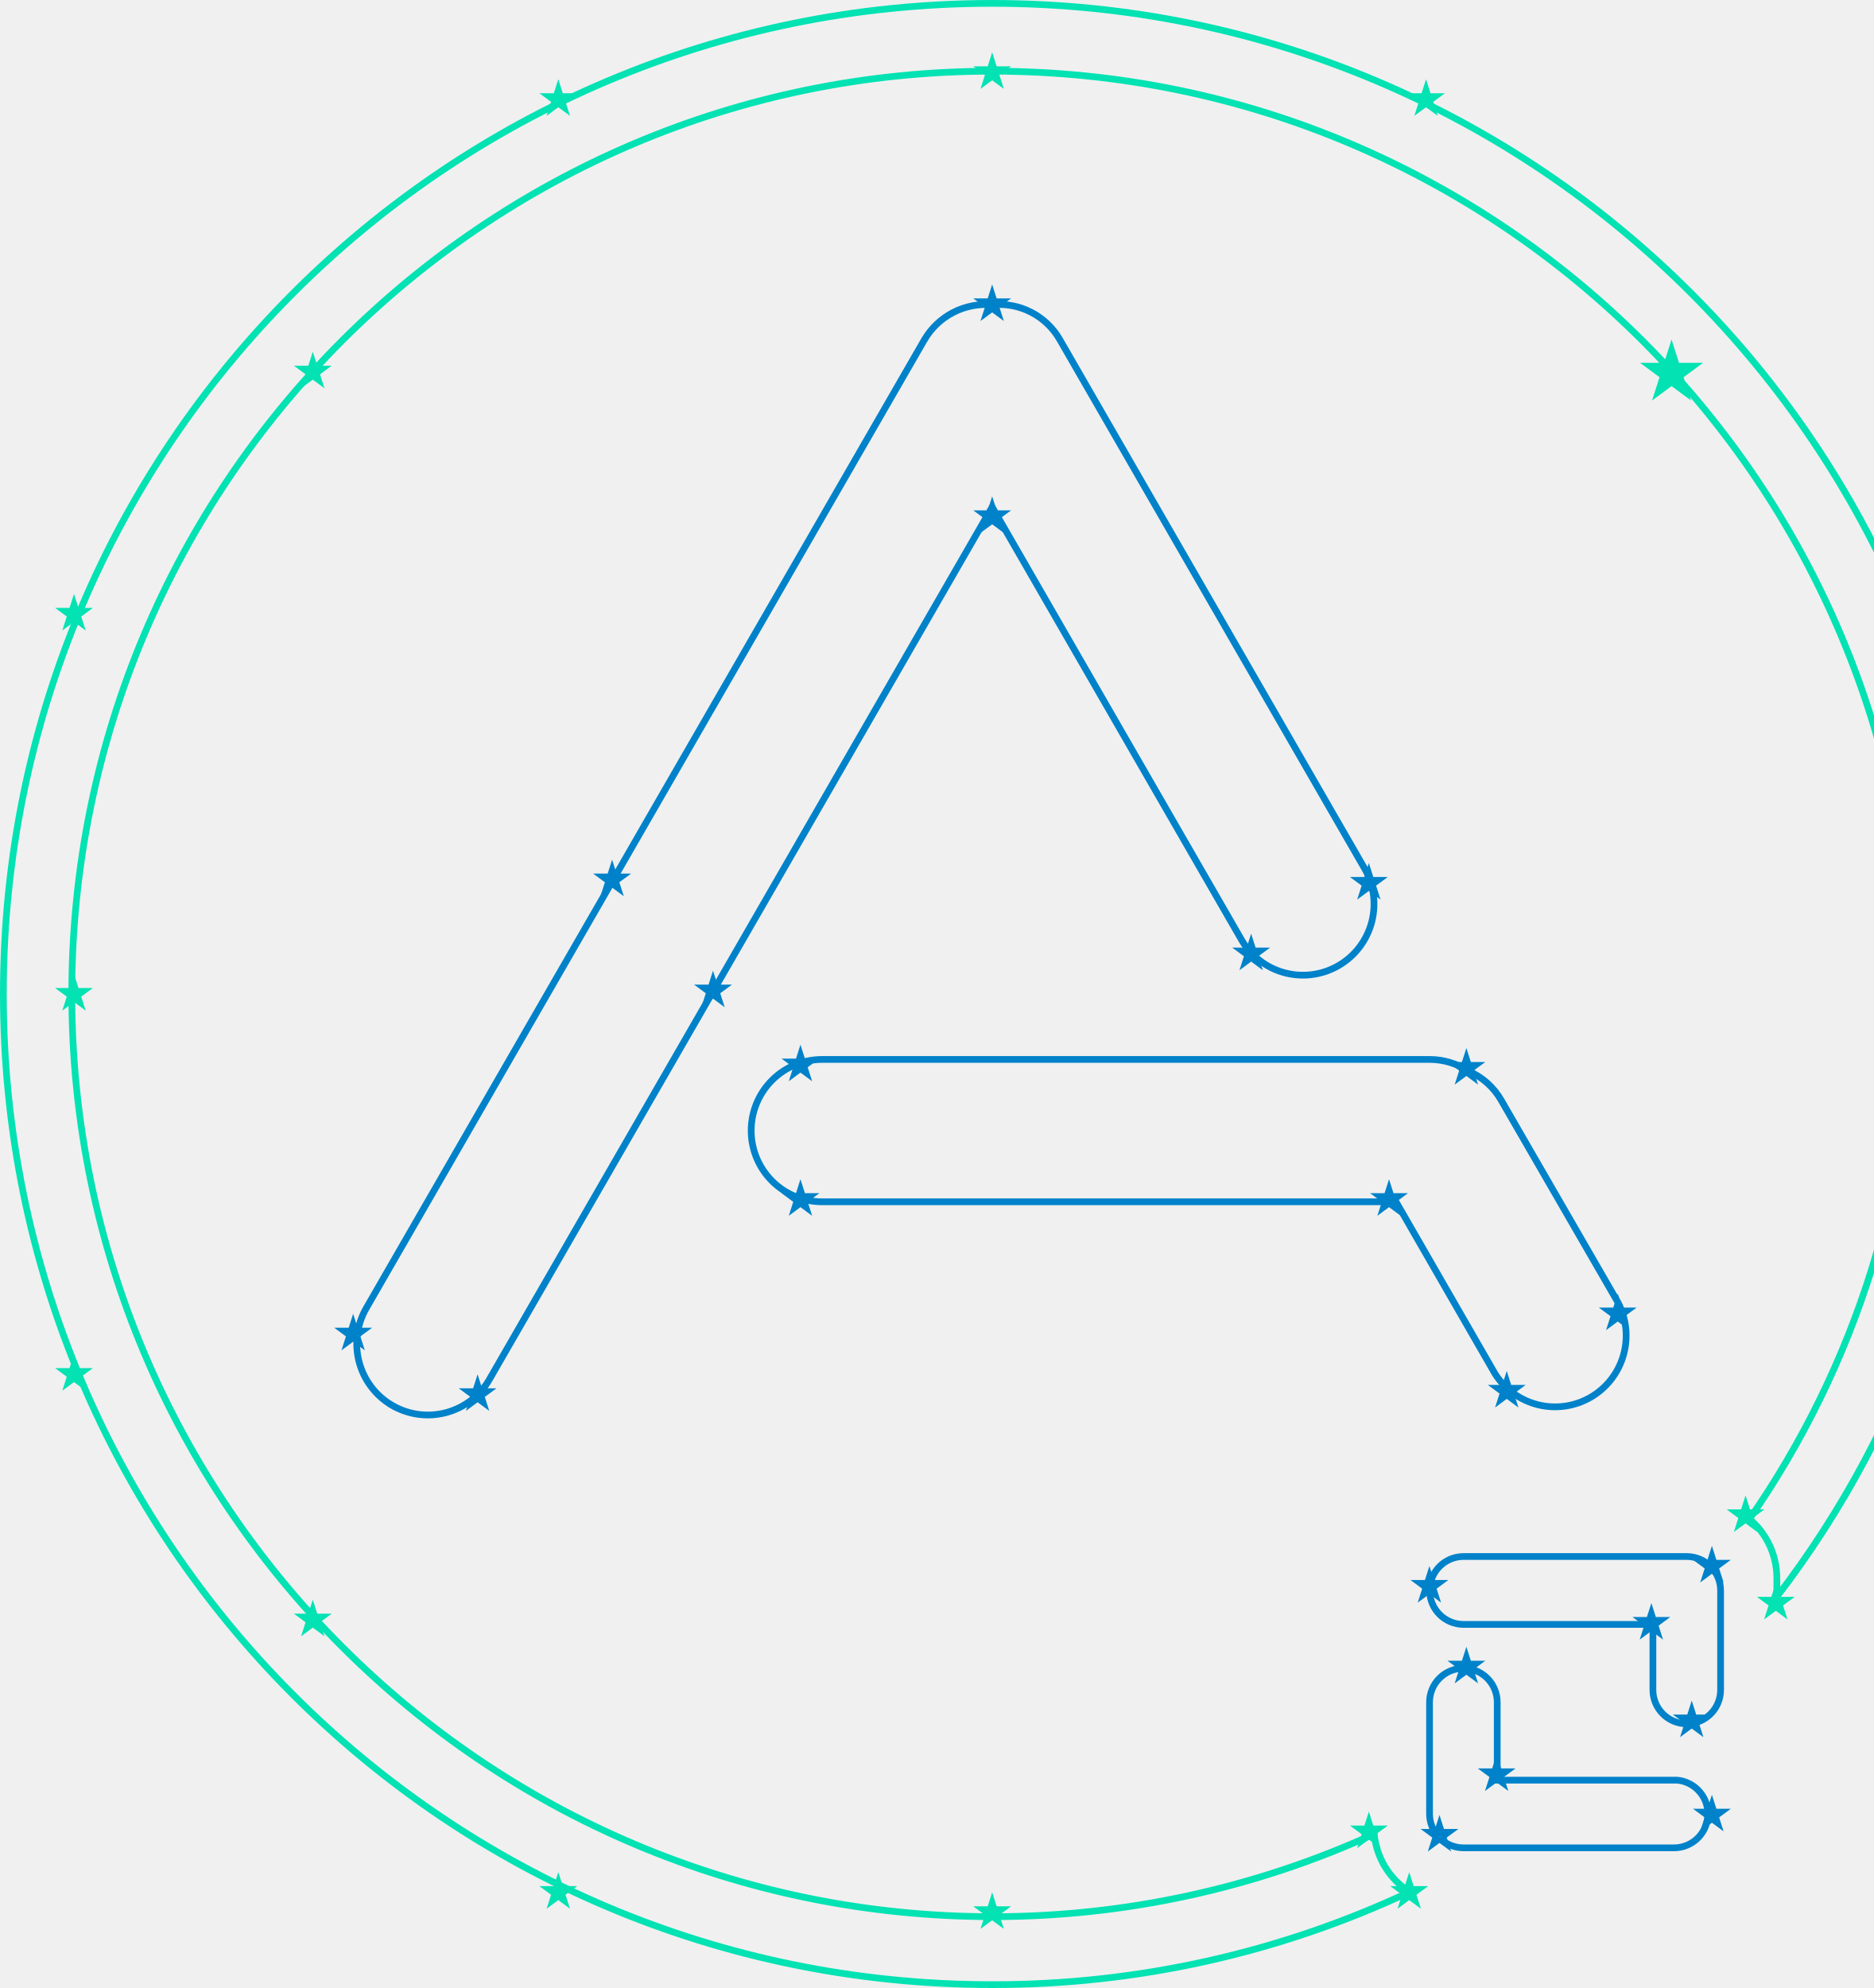
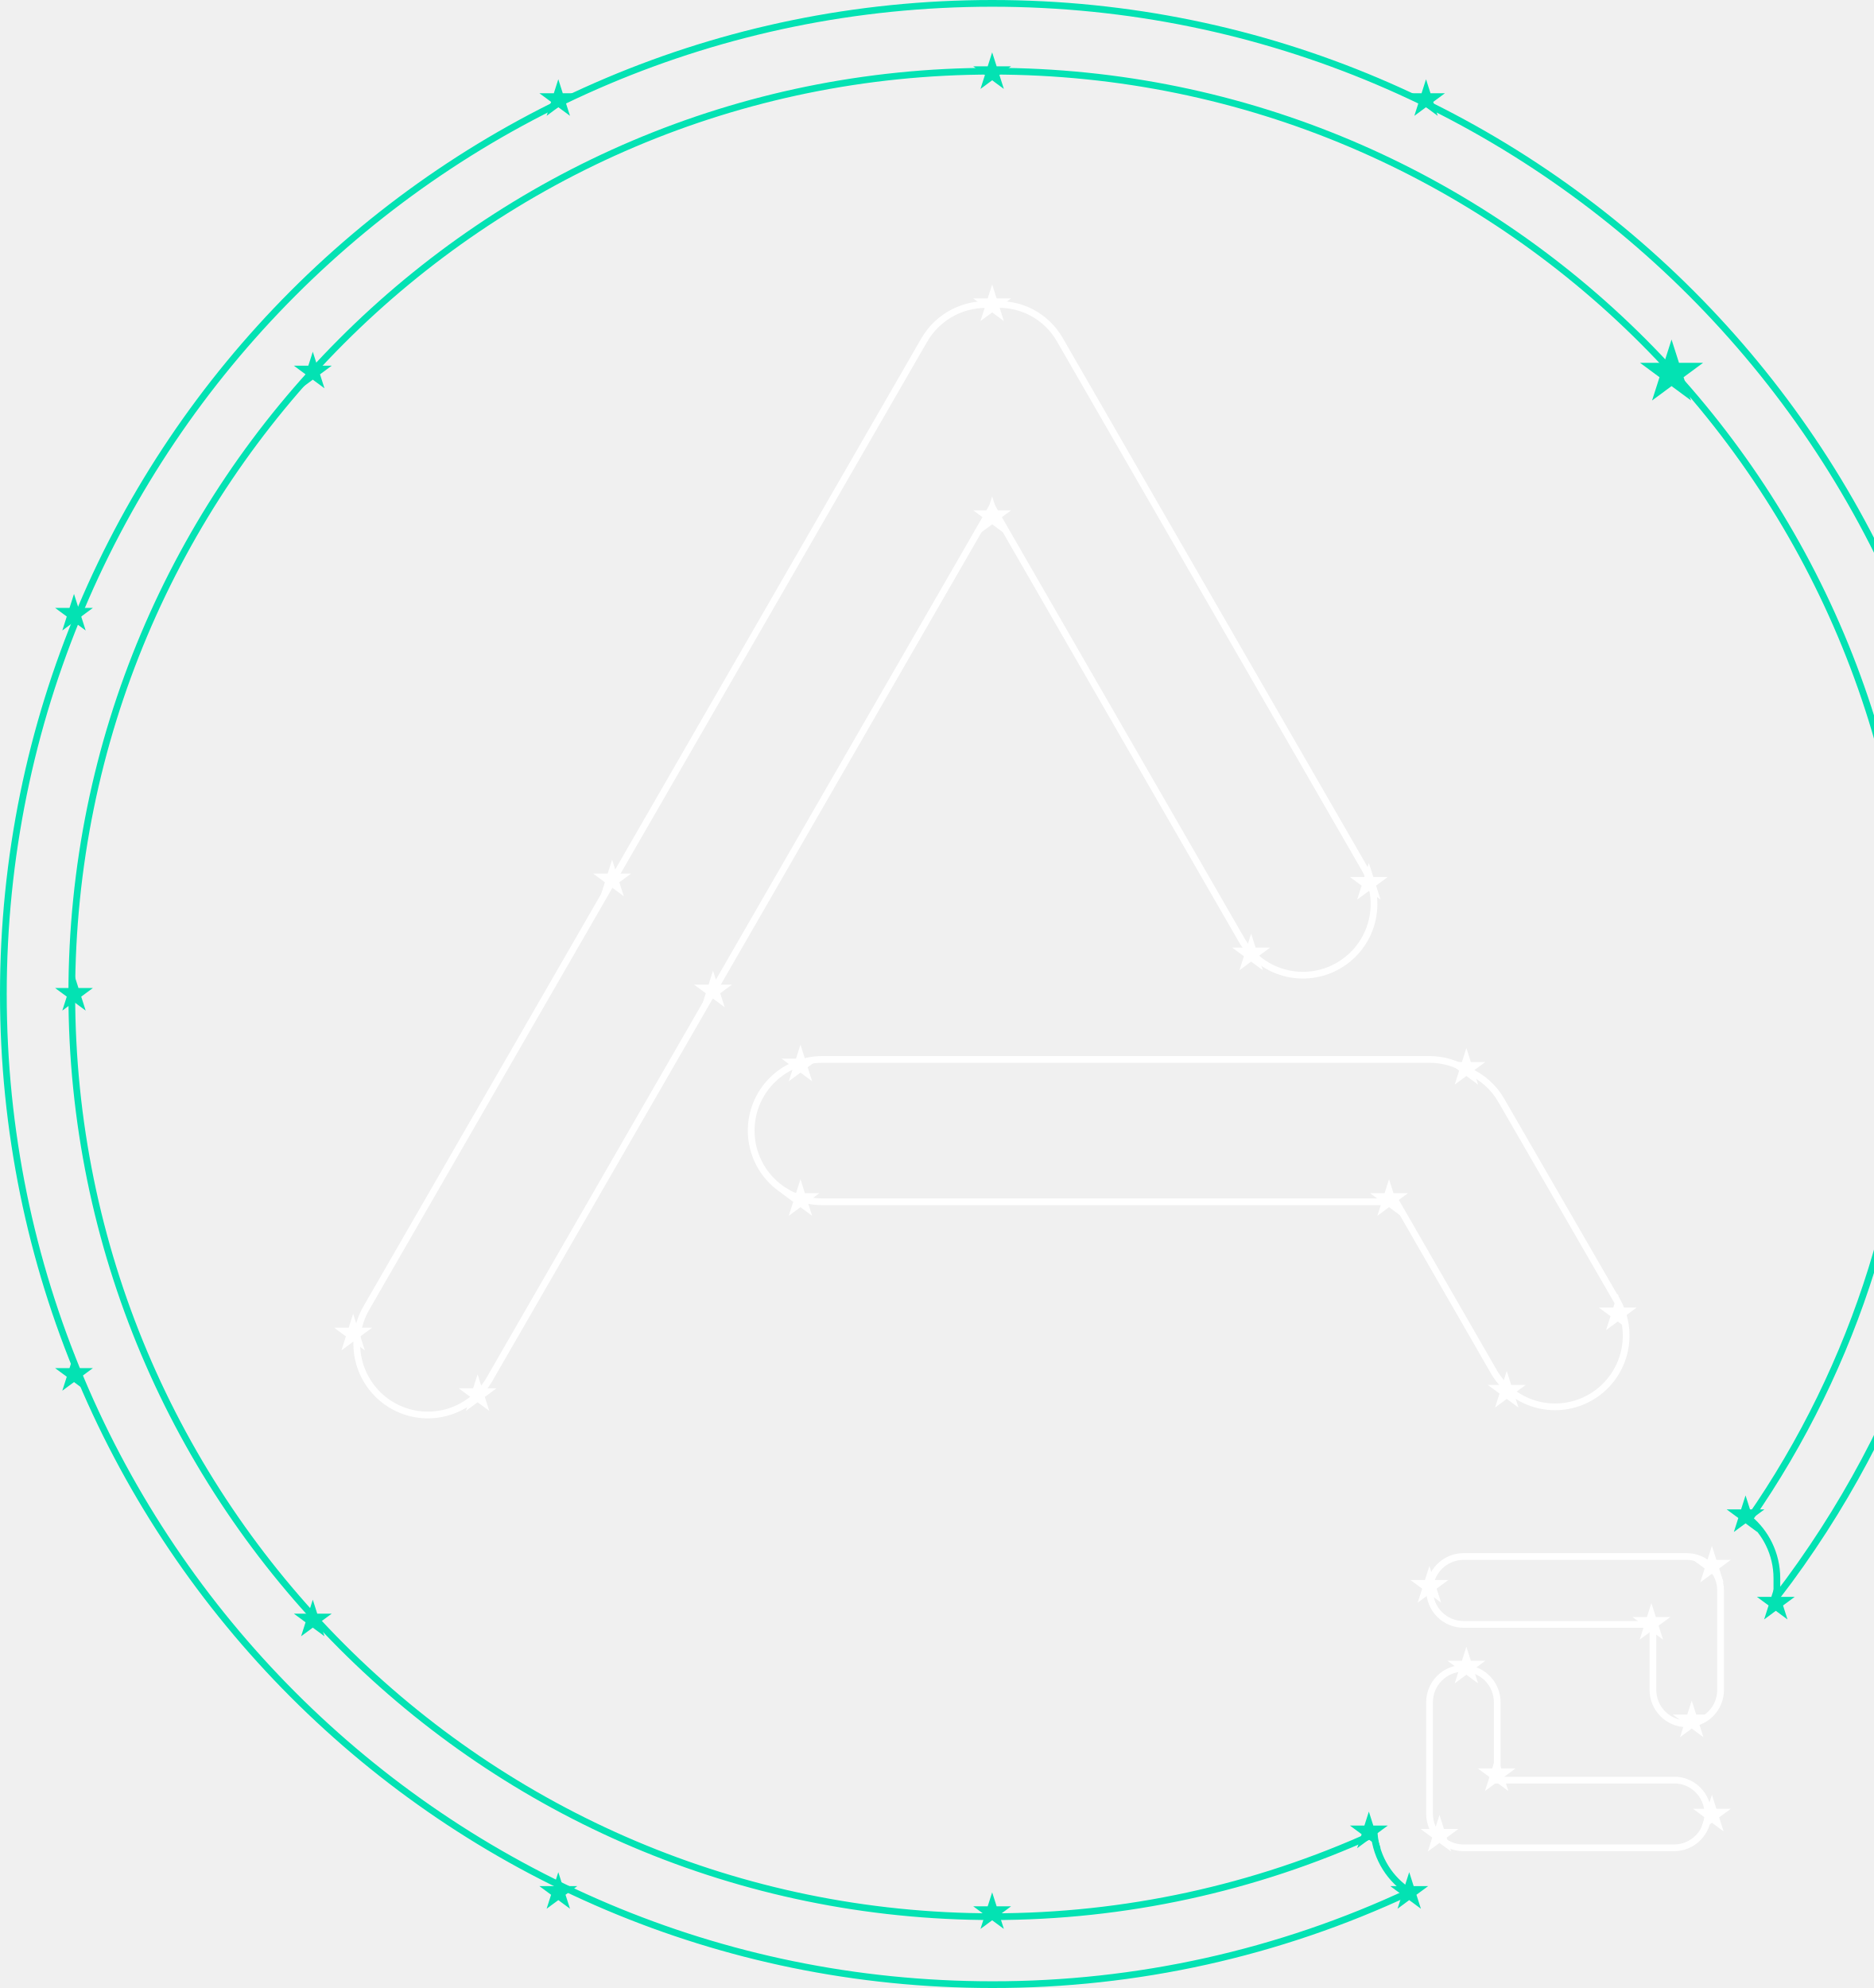
- <svg xmlns="http://www.w3.org/2000/svg" width="557" height="591" id="promo-banner" viewBox="0 0 557 591" fill="none">
-   <g clip-path="url(#clip0_10_321)">
-     <path d="M368.886 278.951L368.881 278.943L368.876 278.934L295.867 152.236L295 150.733L294.134 152.236L145.525 410.059L145.525 410.059C144.138 412.469 142.291 414.58 140.089 416.274C137.887 417.968 135.374 419.211 132.693 419.931C130.012 420.652 127.215 420.837 124.463 420.475C121.71 420.113 119.056 419.212 116.651 417.822L116.151 418.688L116.651 417.822C114.247 416.433 112.138 414.583 110.447 412.377C108.756 410.171 107.516 407.654 106.796 404.967C106.076 402.281 105.892 399.479 106.253 396.721C106.614 393.964 107.514 391.305 108.901 388.896C108.901 388.896 108.901 388.895 108.902 388.895L274.84 101.027C274.841 101.026 274.841 101.025 274.842 101.025C276.862 97.565 279.82 94.75 283.372 92.906C286.925 91.063 290.928 90.267 294.914 90.61L295.005 90.618L295.096 90.609C299.082 90.226 303.095 91.004 306.651 92.851C310.207 94.697 313.155 97.533 315.141 101.018L315.143 101.022L405.487 257.771L405.491 257.779L405.496 257.787C406.949 260.198 407.907 262.875 408.314 265.662C408.721 268.448 408.57 271.288 407.868 274.015C407.167 276.742 405.929 279.301 404.228 281.543C402.527 283.785 400.397 285.664 397.963 287.071C395.528 288.478 392.838 289.385 390.05 289.738C387.261 290.091 384.43 289.884 381.723 289.128C379.016 288.372 376.486 287.082 374.282 285.335C372.077 283.588 370.243 281.418 368.886 278.951Z" stroke="#0082CA" stroke-width="2" />
-     <path d="M446.415 327.189L446.418 327.195L481.089 387.224C483.621 392.064 484.188 397.699 482.669 402.949C481.148 408.205 477.655 412.667 472.923 415.4C468.191 418.132 462.586 418.924 457.285 417.609C451.989 416.295 447.405 412.981 444.493 408.36L415.37 357.778L415.082 357.277H414.503H244.473C238.871 357.277 233.498 355.048 229.536 351.079C225.574 347.11 223.348 341.728 223.348 336.115C223.348 330.501 225.574 325.119 229.536 321.15C233.498 317.182 238.871 314.952 244.473 314.952H425.157C429.155 314.976 433.065 316.135 436.432 318.297L436.501 318.341L436.577 318.374C440.727 320.16 444.182 323.255 446.415 327.189Z" stroke="#0082CA" stroke-width="2" />
+ <svg xmlns="http://www.w3.org/2000/svg" width="557" height="591" viewBox="0 0 557 591" fill="none">
+   <g clip-path="url(#clip0_276_700)">
+     <path d="M368.886 278.951L368.881 278.943L368.877 278.934L295.867 152.236L295 150.733L294.134 152.236L145.525 410.059L145.525 410.059C144.138 412.469 142.291 414.58 140.089 416.274C137.887 417.968 135.374 419.211 132.693 419.931C130.012 420.652 127.215 420.837 124.463 420.475C121.71 420.113 119.056 419.212 116.651 417.822L116.151 418.688L116.651 417.822C114.247 416.433 112.139 414.583 110.447 412.377C108.756 410.171 107.516 407.654 106.796 404.967C106.076 402.281 105.892 399.479 106.253 396.721C106.614 393.964 107.514 391.305 108.901 388.896C108.901 388.896 108.902 388.895 108.902 388.895L274.84 101.027C274.841 101.026 274.841 101.025 274.842 101.025C276.862 97.565 279.82 94.75 283.372 92.906C286.925 91.063 290.928 90.267 294.914 90.61L295.005 90.618L295.096 90.609C299.082 90.226 303.095 91.004 306.651 92.851C310.207 94.697 313.155 97.533 315.141 101.018L315.143 101.022L405.487 257.771L405.491 257.779L405.496 257.787C406.949 260.198 407.907 262.875 408.314 265.662C408.721 268.448 408.57 271.288 407.868 274.015C407.167 276.742 405.929 279.301 404.228 281.543C402.527 283.785 400.397 285.664 397.963 287.071C395.528 288.478 392.838 289.385 390.05 289.738C387.261 290.091 384.43 289.884 381.723 289.128C379.016 288.372 376.486 287.082 374.282 285.335C372.077 283.588 370.243 281.418 368.886 278.951Z" stroke="white" stroke-width="2" />
+     <path d="M446.414 327.189L446.418 327.195L481.089 387.224C483.621 392.064 484.188 397.699 482.669 402.949C481.148 408.205 477.655 412.667 472.923 415.4C468.191 418.132 462.586 418.924 457.285 417.609C451.989 416.295 447.405 412.981 444.492 408.36L415.37 357.778L415.082 357.277H414.503H244.473C238.871 357.277 233.498 355.048 229.536 351.079C225.574 347.11 223.348 341.728 223.348 336.115C223.348 330.501 225.574 325.119 229.536 321.15C233.498 317.182 238.871 314.952 244.473 314.952H425.157C429.155 314.976 433.065 316.135 436.432 318.297L436.501 318.341L436.577 318.374C440.727 320.16 444.182 323.255 446.414 327.189Z" stroke="white" stroke-width="2" />
    <path d="M589 295.5V295.501C589.088 360.333 567.733 423.338 528.316 474.689V469.115V469.113C528.308 465.611 527.505 462.157 525.966 459.013C524.567 456.153 522.593 453.617 520.172 451.563C551.988 405.778 568.994 351.297 568.875 295.498C568.874 144.102 446.185 21.162 295 21.162C143.813 21.162 21.345 144.008 21.345 295.459C21.345 446.911 144.034 569.797 295.22 569.797C334.334 569.803 372.989 561.414 408.583 545.2C408.917 548.761 410.078 552.201 411.983 555.243C413.805 558.152 416.252 560.607 419.136 562.434C380.291 580.648 337.907 590.063 295.001 590H295C132.558 590 1 458.207 1 295.5C1 132.793 132.572 1 295 1C457.428 1 589 132.793 589 295.5Z" stroke="#03E2B3" stroke-width="2" />
-     <path d="M491.46 483.913V482.913H490.46H435.155C432.483 482.913 429.92 481.85 428.031 479.957C426.141 478.064 425.079 475.496 425.079 472.818C425.079 470.14 426.141 467.572 428.031 465.679C429.92 463.786 432.483 462.723 435.155 462.723H501.501C502.828 462.725 504.143 462.989 505.368 463.5C506.594 464.011 507.707 464.76 508.644 465.703C509.581 466.646 510.323 467.765 510.828 468.996C511.332 470.227 511.589 471.546 511.584 472.876V472.88V502.379C511.584 505.053 510.524 507.618 508.637 509.508C506.749 511.398 504.19 512.46 501.522 512.46C498.854 512.46 496.295 511.398 494.408 509.508C492.52 507.618 491.46 505.053 491.46 502.379V483.913Z" stroke="#0082CA" stroke-width="2" />
-     <path d="M497.812 529.21H498.654C500.988 529.422 503.186 530.446 504.857 532.12C506.745 534.011 507.805 536.575 507.805 539.249C507.805 541.923 506.745 544.488 504.857 546.378C502.97 548.269 500.411 549.33 497.743 549.33H435.062C432.412 549.31 429.876 548.246 428.002 546.368C426.128 544.491 425.065 541.95 425.044 539.294V506.047C425.044 503.373 426.105 500.809 427.992 498.918C429.879 497.028 432.439 495.966 435.107 495.966C437.775 495.966 440.334 497.028 442.221 498.918C444.109 500.809 445.169 503.373 445.169 506.047V528.21V529.21H446.169H497.812Z" stroke="#0082CA" stroke-width="2" />
-     <path class="stars" d="M300.625 19.716H296.328L295 15.562L293.672 19.716H289.375L292.851 22.284L291.524 26.438L295 23.87L298.476 26.438L297.149 22.284L300.625 19.716Z" fill="#03E2B3" />
-     <path class="stars" d="M300.625 88.716H296.328L295 84.562L293.672 88.716H289.375L292.851 91.284L291.524 95.438L295 92.87L298.476 95.438L297.149 91.284L300.625 88.716Z" fill="#0082CA" />
-     <path class="stars" d="M300.625 151.716H296.328L295 147.562L293.672 151.716H289.375L292.851 154.284L291.524 158.438L295 155.87L298.476 158.438L297.149 154.284L300.625 151.716Z" fill="#0082CA" />
-     <path class="stars" d="M110.625 394.716H106.328L105 390.562L103.672 394.716H99.375L102.851 397.284L101.524 401.438L105 398.87L108.476 401.438L107.149 397.284L110.625 394.716Z" fill="#0082CA" />
-     <path class="stars" d="M147.625 412.716H143.328L142 408.562L140.672 412.716H136.375L139.851 415.284L138.524 419.438L142 416.87L145.476 419.438L144.149 415.284L147.625 412.716Z" fill="#0082CA" />
-     <path class="stars" d="M377.625 281.716H373.328L372 277.562L370.672 281.716H366.375L369.851 284.284L368.524 288.438L372 285.87L375.476 288.438L374.149 284.284L377.625 281.716Z" fill="#0082CA" />
-     <path class="stars" d="M412.625 260.716H408.328L407 256.562L405.672 260.716H401.375L404.851 263.284L403.524 267.438L407 264.87L410.476 267.438L409.149 263.284L412.625 260.716Z" fill="#0082CA" />
-     <path class="stars" d="M441.625 315.716H437.328L436 311.562L434.672 315.716H430.375L433.851 318.284L432.524 322.438L436 319.87L439.476 322.438L438.149 318.284L441.625 315.716Z" fill="#0082CA" />
-     <path class="stars" d="M243.625 314.716H239.328L238 310.562L236.672 314.716H232.375L235.851 317.284L234.524 321.438L238 318.87L241.476 321.438L240.149 317.284L243.625 314.716Z" fill="#0082CA" />
-     <path class="stars" d="M187.625 259.716H183.328L182 255.562L180.672 259.716H176.375L179.851 262.284L178.524 266.438L182 263.87L185.476 266.438L184.149 262.284L187.625 259.716Z" fill="#0082CA" />
-     <path class="stars" d="M217.625 292.716H213.328L212 288.562L210.672 292.716H206.375L209.851 295.284L208.524 299.438L212 296.87L215.476 299.438L214.149 295.284L217.625 292.716Z" fill="#0082CA" />
-     <path class="stars" d="M243.625 354.716H239.328L238 350.562L236.672 354.716H232.375L235.851 357.284L234.524 361.438L238 358.87L241.476 361.438L240.149 357.284L243.625 354.716Z" fill="#0082CA" />
-     <path class="stars" d="M418.625 354.716H414.328L413 350.562L411.672 354.716H407.375L410.851 357.284L409.524 361.438L413 358.87L416.476 361.438L415.149 357.284L418.625 354.716Z" fill="#0082CA" />
-     <path class="stars" d="M453.625 411.716H449.328L448 407.562L446.672 411.716H442.375L445.851 414.284L444.524 418.438L448 415.87L451.476 418.438L450.149 414.284L453.625 411.716Z" fill="#0082CA" />
-     <path class="stars" d="M430.625 469.716H426.328L425 465.562L423.672 469.716H419.375L422.851 472.284L421.524 476.438L425 473.87L428.476 476.438L427.149 472.284L430.625 469.716Z" fill="#0082CA" />
-     <path class="stars" d="M514.625 463.716H510.328L509 459.562L507.672 463.716H503.375L506.851 466.284L505.524 470.438L509 467.87L512.476 470.438L511.149 466.284L514.625 463.716Z" fill="#0082CA" />
-     <path class="stars" d="M508.625 509.716H504.328L503 505.562L501.672 509.716H497.375L500.851 512.284L499.524 516.438L503 513.87L506.476 516.438L505.149 512.284L508.625 509.716Z" fill="#0082CA" />
-     <path class="stars" d="M496.625 480.716H492.328L491 476.562L489.672 480.716H485.375L488.851 483.284L487.524 487.438L491 484.87L494.476 487.438L493.149 483.284L496.625 480.716Z" fill="#0082CA" />
-     <path class="stars" d="M441.625 493.716H437.328L436 489.562L434.672 493.716H430.375L433.851 496.284L432.524 500.438L436 497.87L439.476 500.438L438.149 496.284L441.625 493.716Z" fill="#0082CA" />
-     <path class="stars" d="M450.625 525.716H446.328L445 521.562L443.672 525.716H439.375L442.851 528.284L441.524 532.438L445 529.87L448.476 532.438L447.149 528.284L450.625 525.716Z" fill="#0082CA" />
-     <path class="stars" d="M514.625 537.716H510.328L509 533.562L507.672 537.716H503.375L506.851 540.284L505.524 544.438L509 541.87L512.476 544.438L511.149 540.284L514.625 537.716Z" fill="#0082CA" />
-     <path class="stars" d="M433.625 543.716H429.328L428 539.562L426.672 543.716H422.375L425.851 546.284L424.524 550.438L428 547.87L431.476 550.438L430.149 546.284L433.625 543.716Z" fill="#0082CA" />
-     <path class="stars" d="M486.625 388.716H482.328L481 384.562L479.672 388.716H475.375L478.851 391.284L477.524 395.438L481 392.87L484.476 395.438L483.149 391.284L486.625 388.716Z" fill="#0082CA" />
-     <path class="stars" d="M300.625 566.716H296.328L295 562.562L293.672 566.716H289.375L292.851 569.284L291.524 573.438L295 570.87L298.476 573.438L297.149 569.284L300.625 566.716Z" fill="#03E2B3" />
-     <path class="stars" d="M27.625 293.716H23.328L22 289.562L20.672 293.716H16.375L19.851 296.284L18.524 300.438L22 297.87L25.476 300.438L24.149 296.284L27.625 293.716Z" fill="#03E2B3" />
-     <path class="stars" d="M98.625 108.716H94.328L93 104.562L91.672 108.716H87.375L90.851 111.284L89.524 115.438L93 112.87L96.476 115.438L95.149 111.284L98.625 108.716Z" fill="#03E2B3" />
-     <path class="stars" d="M171.625 27.716H167.328L166 23.562L164.672 27.716H160.375L163.851 30.284L162.524 34.438L166 31.87L169.476 34.438L168.149 30.284L171.625 27.716Z" fill="#03E2B3" />
-     <path class="stars" d="M171.625 560.716H167.328L166 556.562L164.672 560.716H160.375L163.851 563.284L162.524 567.438L166 564.87L169.476 567.438L168.149 563.284L171.625 560.716Z" fill="#03E2B3" />
-     <path class="stars" d="M424.625 560.716H420.328L419 556.562L417.672 560.716H413.375L416.851 563.284L415.524 567.438L419 564.87L422.476 567.438L421.149 563.284L424.625 560.716Z" fill="#03E2B3" />
-     <path class="stars" d="M412.625 542.716H408.328L407 538.562L405.672 542.716H401.375L404.851 545.284L403.524 549.438L407 546.87L410.476 549.438L409.149 545.284L412.625 542.716Z" fill="#03E2B3" />
-     <path class="stars" d="M524.625 448.716H520.328L519 444.562L517.672 448.716H513.375L516.851 451.284L515.524 455.438L519 452.87L522.476 455.438L521.149 451.284L524.625 448.716Z" fill="#03E2B3" />
-     <path class="stars" d="M533.625 474.716H529.328L528 470.562L526.672 474.716H522.375L525.851 477.284L524.524 481.438L528 478.87L531.476 481.438L530.149 477.284L533.625 474.716Z" fill="#03E2B3" />
-     <path class="stars" d="M429.625 27.716H425.328L424 23.562L422.672 27.716H418.375L421.851 30.284L420.524 34.438L424 31.87L427.476 34.438L426.149 30.284L429.625 27.716Z" fill="#03E2B3" />
-     <path class="stars" d="M27.625 180.716H23.328L22 176.562L20.672 180.716H16.375L19.851 183.284L18.524 187.438L22 184.87L25.476 187.438L24.149 183.284L27.625 180.716Z" fill="#03E2B3" />
-     <path class="stars" d="M27.625 406.716H23.328L22 402.562L20.672 406.716H16.375L19.851 409.284L18.524 413.438L22 410.87L25.476 413.438L24.149 409.284L27.625 406.716Z" fill="#03E2B3" />
-     <path class="stars" d="M98.625 479.716H94.328L93 475.562L91.672 479.716H87.375L90.851 482.284L89.524 486.438L93 483.87L96.476 486.438L95.149 482.284L98.625 479.716Z" fill="#03E2B3" />
-     <path class="stars" d="M506.375 107.861H499.213L497 100.938L494.787 107.861H487.625L493.419 112.14L491.206 119.062L497 114.784L502.794 119.062L500.581 112.14L506.375 107.861Z" fill="#03E2B3" />
+     <path d="M491.46 483.913V482.913H490.46H435.155C432.483 482.913 429.92 481.85 428.031 479.957C426.141 478.064 425.079 475.496 425.079 472.818C425.079 470.14 426.141 467.572 428.031 465.679C429.92 463.786 432.483 462.723 435.155 462.723H501.501C502.828 462.725 504.143 462.989 505.368 463.5C506.594 464.011 507.707 464.76 508.644 465.703C509.581 466.646 510.323 467.765 510.828 468.996C511.332 470.227 511.589 471.546 511.584 472.876V472.88V502.379C511.584 505.053 510.524 507.618 508.637 509.508C506.749 511.398 504.19 512.46 501.522 512.46C498.854 512.46 496.295 511.398 494.408 509.508C492.52 507.618 491.46 505.053 491.46 502.379V483.913Z" stroke="white" stroke-width="2" />
+     <path d="M497.812 529.21H498.654C500.988 529.422 503.186 530.446 504.857 532.12C506.745 534.011 507.805 536.575 507.805 539.249C507.805 541.923 506.745 544.488 504.857 546.378C502.97 548.269 500.411 549.33 497.743 549.33H435.062C432.412 549.31 429.876 548.246 428.002 546.368C426.128 544.491 425.065 541.95 425.044 539.294V506.047C425.044 503.373 426.105 500.809 427.992 498.918C429.879 497.028 432.439 495.966 435.107 495.966C437.775 495.966 440.334 497.028 442.221 498.918C444.109 500.809 445.169 503.373 445.169 506.047V528.21V529.21H446.169H497.812Z" stroke="white" stroke-width="2" />
+     <path d="M300.625 19.716H296.328L295 15.562L293.672 19.716H289.375L292.851 22.284L291.524 26.438L295 23.87L298.476 26.438L297.149 22.284L300.625 19.716Z" fill="#03E2B3" />
+     <path d="M300.625 88.716H296.328L295 84.562L293.672 88.716H289.375L292.851 91.284L291.524 95.438L295 92.87L298.476 95.438L297.149 91.284L300.625 88.716Z" fill="white" />
+     <path d="M300.625 151.716H296.328L295 147.562L293.672 151.716H289.375L292.851 154.284L291.524 158.438L295 155.87L298.476 158.438L297.149 154.284L300.625 151.716Z" fill="white" />
+     <path d="M110.625 394.716H106.328L105 390.562L103.672 394.716H99.375L102.851 397.284L101.524 401.438L105 398.87L108.476 401.438L107.149 397.284L110.625 394.716Z" fill="white" />
+     <path d="M147.625 412.716H143.328L142 408.562L140.672 412.716H136.375L139.851 415.284L138.524 419.438L142 416.87L145.476 419.438L144.149 415.284L147.625 412.716Z" fill="white" />
+     <path d="M377.625 281.716H373.328L372 277.562L370.672 281.716H366.375L369.851 284.284L368.524 288.438L372 285.87L375.476 288.438L374.149 284.284L377.625 281.716Z" fill="white" />
+     <path d="M412.625 260.716H408.328L407 256.562L405.672 260.716H401.375L404.851 263.284L403.524 267.438L407 264.87L410.476 267.438L409.149 263.284L412.625 260.716Z" fill="white" />
+     <path d="M441.625 315.716H437.328L436 311.562L434.672 315.716H430.375L433.851 318.284L432.524 322.438L436 319.87L439.476 322.438L438.149 318.284L441.625 315.716Z" fill="white" />
+     <path d="M243.625 314.716H239.328L238 310.562L236.672 314.716H232.375L235.851 317.284L234.524 321.438L238 318.87L241.476 321.438L240.149 317.284L243.625 314.716Z" fill="white" />
+     <path d="M187.625 259.716H183.328L182 255.562L180.672 259.716H176.375L179.851 262.284L178.524 266.438L182 263.87L185.476 266.438L184.149 262.284L187.625 259.716Z" fill="white" />
+     <path d="M217.625 292.716H213.328L212 288.562L210.672 292.716H206.375L209.851 295.284L208.524 299.438L212 296.87L215.476 299.438L214.149 295.284L217.625 292.716Z" fill="white" />
+     <path d="M243.625 354.716H239.328L238 350.562L236.672 354.716H232.375L235.851 357.284L234.524 361.438L238 358.87L241.476 361.438L240.149 357.284L243.625 354.716Z" fill="white" />
+     <path d="M418.625 354.716H414.328L413 350.562L411.672 354.716H407.375L410.851 357.284L409.524 361.438L413 358.87L416.476 361.438L415.149 357.284L418.625 354.716Z" fill="white" />
+     <path d="M453.625 411.716H449.328L448 407.562L446.672 411.716H442.375L445.851 414.284L444.524 418.438L448 415.87L451.476 418.438L450.149 414.284L453.625 411.716Z" fill="white" />
+     <path d="M430.625 469.716H426.328L425 465.562L423.672 469.716H419.375L422.851 472.284L421.524 476.438L425 473.87L428.476 476.438L427.149 472.284L430.625 469.716Z" fill="white" />
+     <path d="M514.625 463.716H510.328L509 459.562L507.672 463.716H503.375L506.851 466.284L505.524 470.438L509 467.87L512.476 470.438L511.149 466.284L514.625 463.716Z" fill="white" />
+     <path d="M508.625 509.716H504.328L503 505.562L501.672 509.716H497.375L500.851 512.284L499.524 516.438L503 513.87L506.476 516.438L505.149 512.284L508.625 509.716Z" fill="white" />
+     <path d="M496.625 480.716H492.328L491 476.562L489.672 480.716H485.375L488.851 483.284L487.524 487.438L491 484.87L494.476 487.438L493.149 483.284L496.625 480.716Z" fill="white" />
+     <path d="M441.625 493.716H437.328L436 489.562L434.672 493.716H430.375L433.851 496.284L432.524 500.438L436 497.87L439.476 500.438L438.149 496.284L441.625 493.716Z" fill="white" />
+     <path d="M450.625 525.716H446.328L445 521.562L443.672 525.716H439.375L442.851 528.284L441.524 532.438L445 529.87L448.476 532.438L447.149 528.284L450.625 525.716Z" fill="white" />
+     <path d="M514.625 537.716H510.328L509 533.562L507.672 537.716H503.375L506.851 540.284L505.524 544.438L509 541.87L512.476 544.438L511.149 540.284L514.625 537.716Z" fill="white" />
+     <path d="M433.625 543.716H429.328L428 539.562L426.672 543.716H422.375L425.851 546.284L424.524 550.438L428 547.87L431.476 550.438L430.149 546.284L433.625 543.716Z" fill="white" />
+     <path d="M486.625 388.716H482.328L481 384.562L479.672 388.716H475.375L478.851 391.284L477.524 395.438L481 392.87L484.476 395.438L483.149 391.284L486.625 388.716Z" fill="white" />
+     <path d="M300.625 566.716H296.328L295 562.562L293.672 566.716H289.375L292.851 569.284L291.524 573.438L295 570.87L298.476 573.438L297.149 569.284L300.625 566.716Z" fill="#03E2B3" />
+     <path d="M27.625 293.716H23.328L22 289.562L20.672 293.716H16.375L19.851 296.284L18.524 300.438L22 297.87L25.476 300.438L24.149 296.284L27.625 293.716Z" fill="#03E2B3" />
+     <path d="M98.625 108.716H94.328L93 104.562L91.672 108.716H87.375L90.851 111.284L89.524 115.438L93 112.87L96.476 115.438L95.149 111.284L98.625 108.716Z" fill="#03E2B3" />
+     <path d="M171.625 27.716H167.328L166 23.562L164.672 27.716H160.375L163.851 30.284L162.524 34.438L166 31.87L169.476 34.438L168.149 30.284L171.625 27.716Z" fill="#03E2B3" />
+     <path d="M171.625 560.716H167.328L166 556.562L164.672 560.716H160.375L163.851 563.284L162.524 567.438L166 564.87L169.476 567.438L168.149 563.284L171.625 560.716Z" fill="#03E2B3" />
+     <path d="M424.625 560.716H420.328L419 556.562L417.672 560.716H413.375L416.851 563.284L415.524 567.438L419 564.87L422.476 567.438L421.149 563.284L424.625 560.716Z" fill="#03E2B3" />
+     <path d="M412.625 542.716H408.328L407 538.562L405.672 542.716H401.375L404.851 545.284L403.524 549.438L407 546.87L410.476 549.438L409.149 545.284L412.625 542.716Z" fill="#03E2B3" />
+     <path d="M524.625 448.716H520.328L519 444.562L517.672 448.716H513.375L516.851 451.284L515.524 455.438L519 452.87L522.476 455.438L521.149 451.284L524.625 448.716Z" fill="#03E2B3" />
+     <path d="M533.625 474.716H529.328L528 470.562L526.672 474.716H522.375L525.851 477.284L524.524 481.438L528 478.87L531.476 481.438L530.149 477.284L533.625 474.716Z" fill="#03E2B3" />
+     <path d="M429.625 27.716H425.328L424 23.562L422.672 27.716H418.375L421.851 30.284L420.524 34.438L424 31.87L427.476 34.438L426.149 30.284L429.625 27.716Z" fill="#03E2B3" />
+     <path d="M27.625 180.716H23.328L22 176.562L20.672 180.716H16.375L19.851 183.284L18.524 187.438L22 184.87L25.476 187.438L24.149 183.284L27.625 180.716Z" fill="#03E2B3" />
+     <path d="M27.625 406.716H23.328L22 402.562L20.672 406.716H16.375L19.851 409.284L18.524 413.438L22 410.87L25.476 413.438L24.149 409.284L27.625 406.716Z" fill="#03E2B3" />
+     <path d="M98.625 479.716H94.328L93 475.562L91.672 479.716H87.375L90.851 482.284L89.524 486.438L93 483.87L96.476 486.438L95.149 482.284L98.625 479.716Z" fill="#03E2B3" />
+     <path d="M506.375 107.861H499.213L497 100.938L494.787 107.861H487.625L493.419 112.14L491.206 119.062L497 114.784L502.794 119.062L500.581 112.14L506.375 107.861Z" fill="#03E2B3" />
  </g>
  <defs>
-     <clipPath id="clip0_10_321">
+     <clipPath id="clip0_276_700">
      <rect width="590" height="591" fill="white" />
    </clipPath>
  </defs>
</svg>
